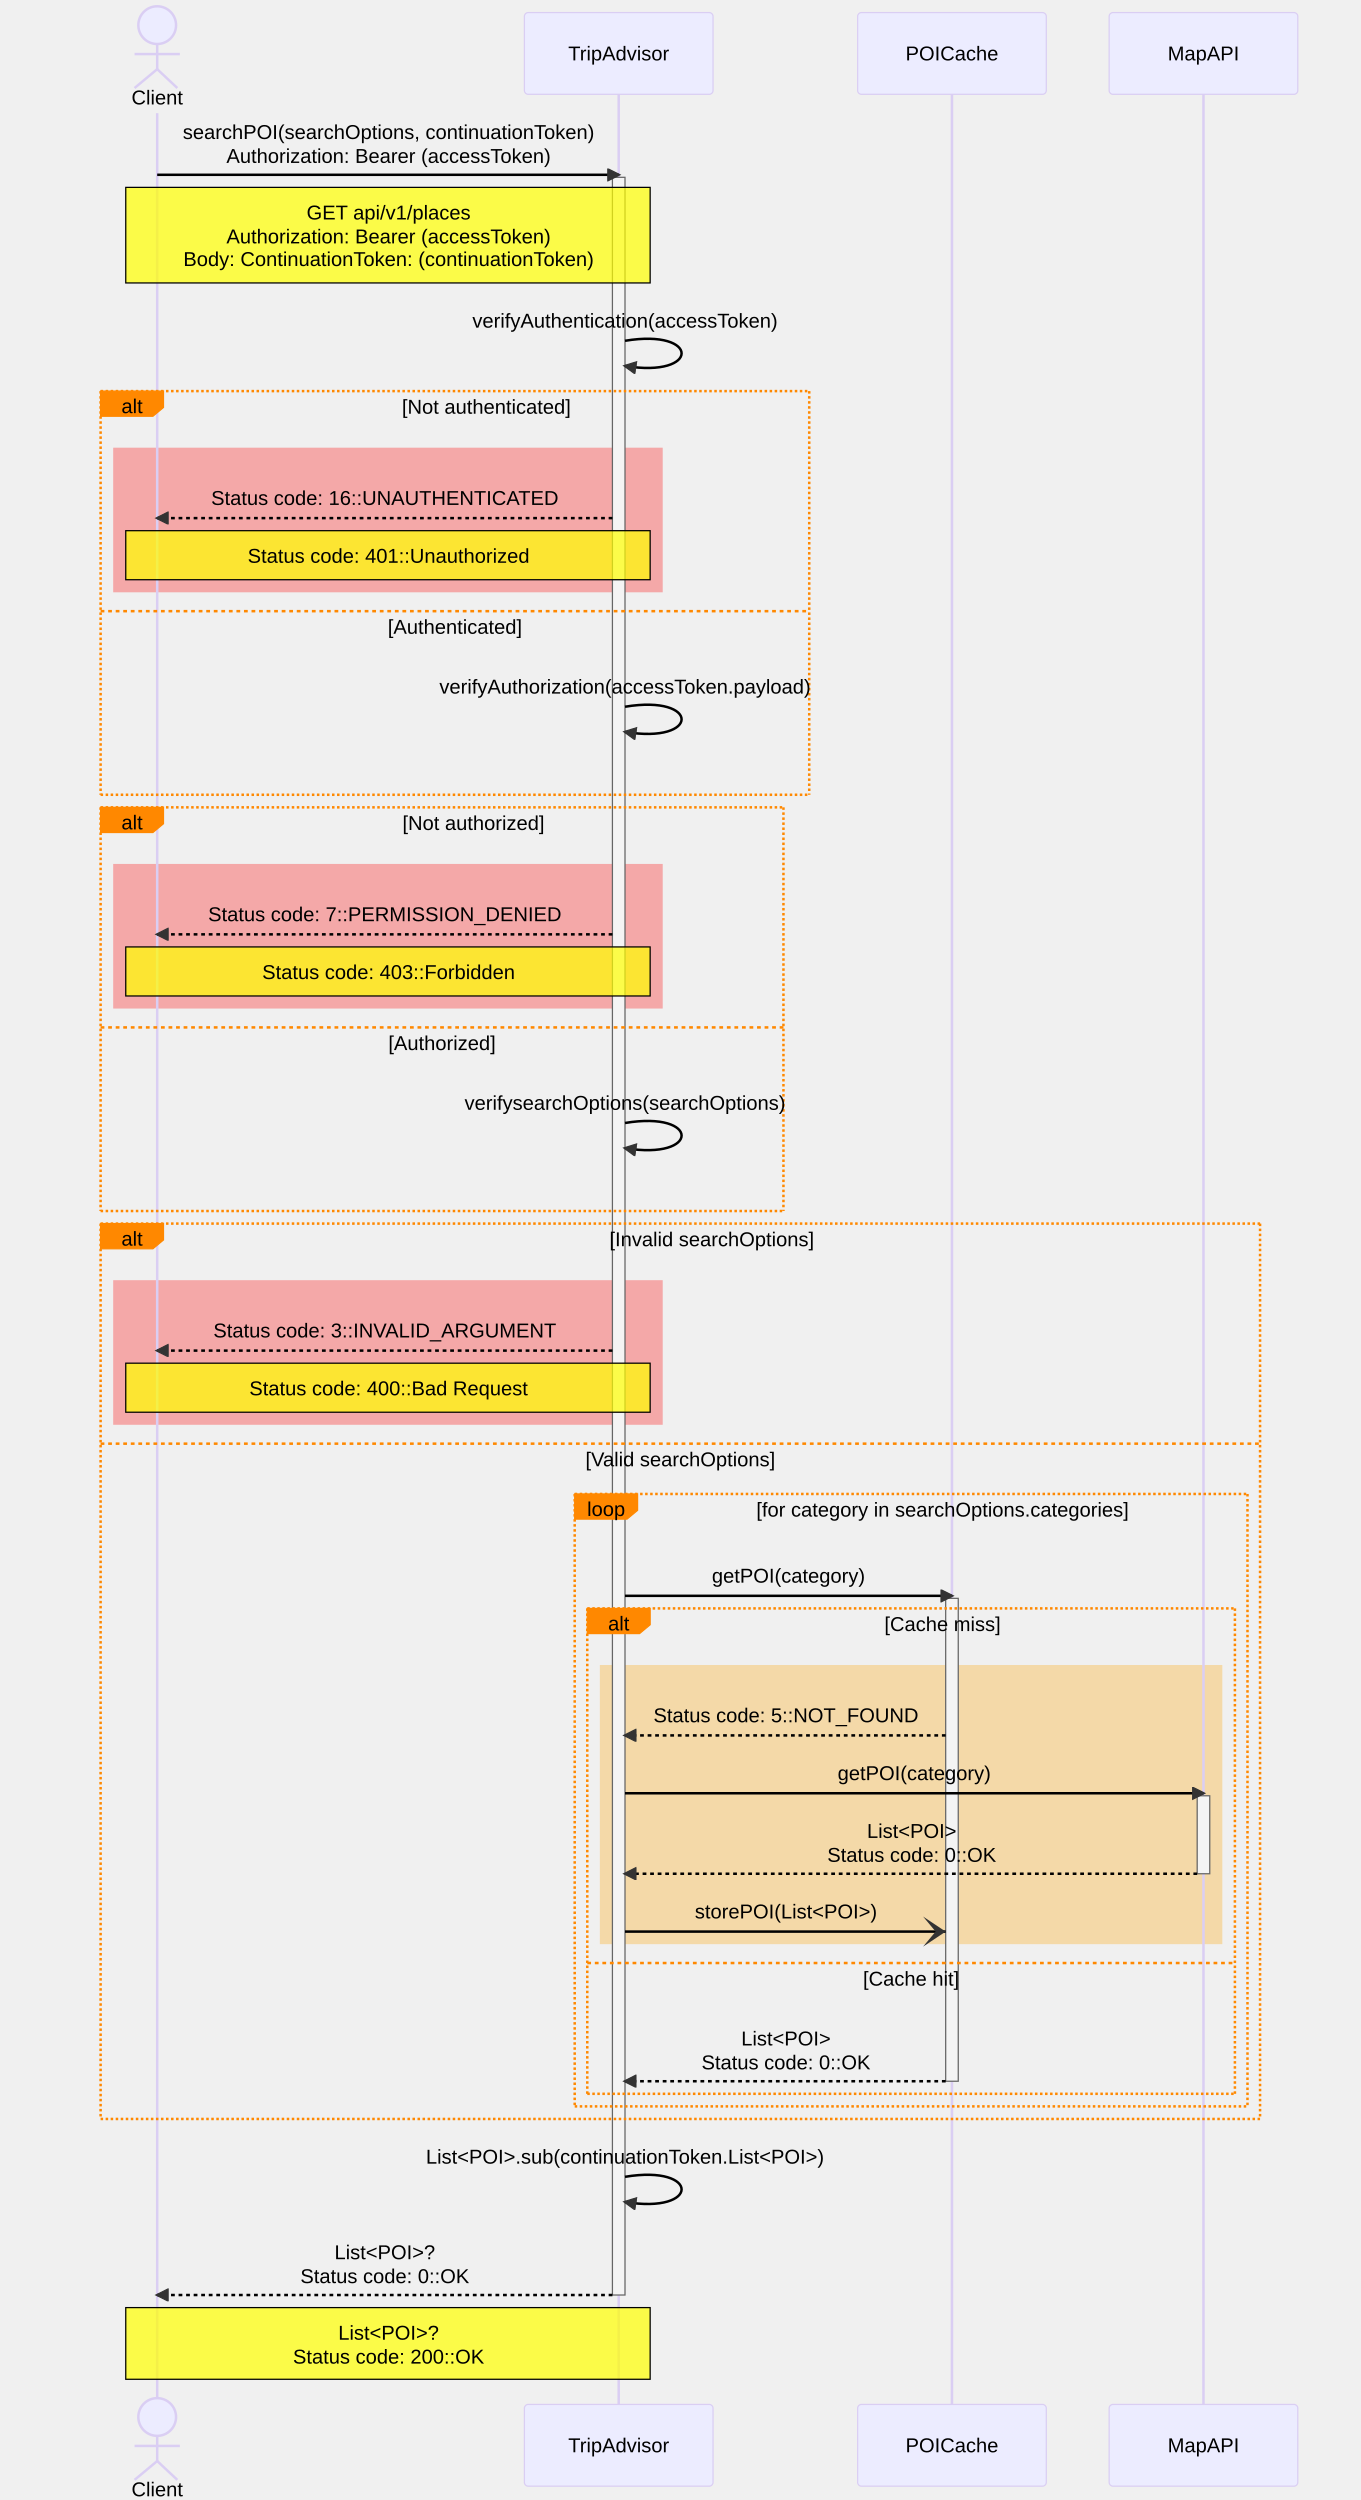
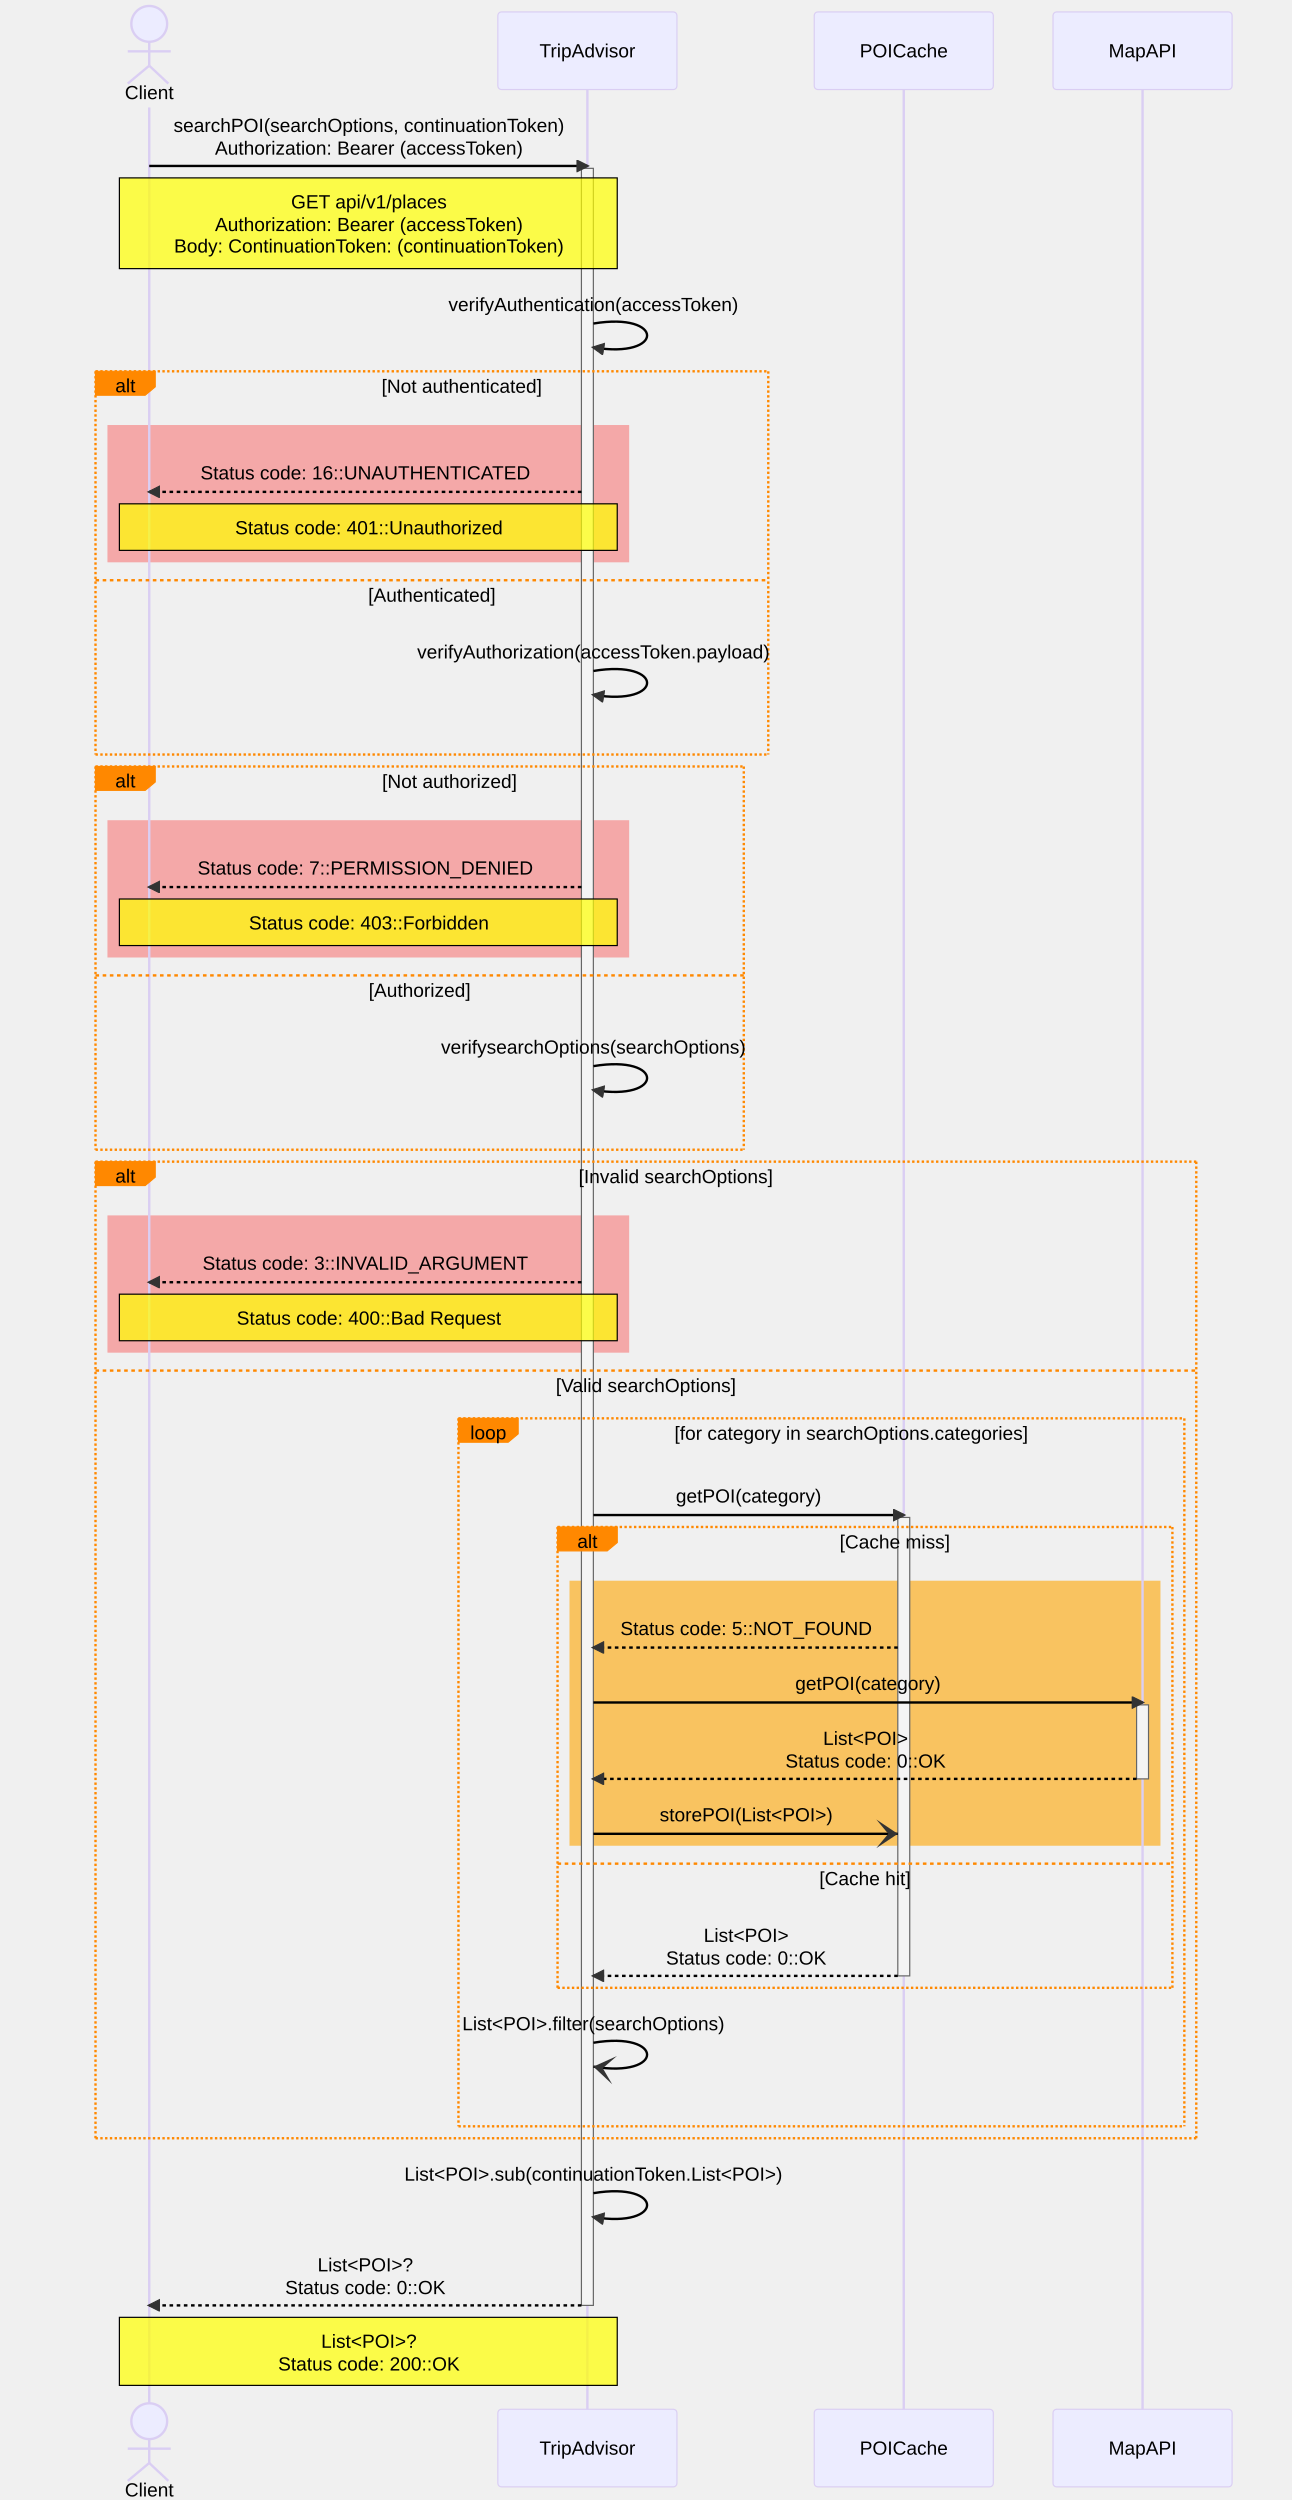
- <svg xmlns="http://www.w3.org/2000/svg" aria-roledescription="sequence" role="graphics-document document" viewBox="-50 -10 1082 1988" style="max-width: 1082px; background-color: white;" width="100%" id="mermaid-1678103076805">
-   <rect class="rect" height="222" width="495" fill="rgba(255, 165, 0, 0.3)" y="1314" x="427" />
+ <svg xmlns="http://www.w3.org/2000/svg" aria-roledescription="sequence" role="graphics-document document" viewBox="-50 -10 1082 2094" style="max-width: 1082px; background-color: white;" width="100%" id="mermaid-1678105639928">
+   <rect class="rect" height="222" width="495" fill="rgba(255, 165, 0, 0.6)" y="1314" x="427" />
  <rect class="rect" height="115" width="437" fill="rgba(255, 0, 0, 0.3)" y="1008" x="40" />
  <rect class="rect" height="115" width="437" fill="rgba(255, 0, 0, 0.3)" y="677" x="40" />
  <rect class="rect" height="115" width="437" fill="rgba(255, 0, 0, 0.3)" y="346" x="40" />
-   <style>#mermaid-1678103076805{font-family:"trebuchet ms",verdana,arial,sans-serif;font-size:16px;fill:#333;}#mermaid-1678103076805 .error-icon{fill:#552222;}#mermaid-1678103076805 .error-text{fill:#552222;stroke:#552222;}#mermaid-1678103076805 .edge-thickness-normal{stroke-width:2px;}#mermaid-1678103076805 .edge-thickness-thick{stroke-width:3.5px;}#mermaid-1678103076805 .edge-pattern-solid{stroke-dasharray:0;}#mermaid-1678103076805 .edge-pattern-dashed{stroke-dasharray:3;}#mermaid-1678103076805 .edge-pattern-dotted{stroke-dasharray:2;}#mermaid-1678103076805 .marker{fill:#333333;stroke:#333333;}#mermaid-1678103076805 .marker.cross{stroke:#333333;}#mermaid-1678103076805 svg{font-family:"trebuchet ms",verdana,arial,sans-serif;font-size:16px;}#mermaid-1678103076805 .actor{stroke:hsl(259.626, 59.777%, 87.902%);fill:#ECECFF;}#mermaid-1678103076805 text.actor&gt;tspan{fill:black;stroke:none;}#mermaid-1678103076805 .actor-line{stroke:grey;}#mermaid-1678103076805 .messageLine0{stroke-width:1.5;stroke-dasharray:none;stroke:#333;}#mermaid-1678103076805 .messageLine1{stroke-width:1.5;stroke-dasharray:2,2;stroke:#333;}#mermaid-1678103076805 #arrowhead path{fill:#333;stroke:#333;}#mermaid-1678103076805 .sequenceNumber{fill:white;}#mermaid-1678103076805 #sequencenumber{fill:#333;}#mermaid-1678103076805 #crosshead path{fill:#333;stroke:#333;}#mermaid-1678103076805 .messageText{fill:#333;stroke:none;}#mermaid-1678103076805 .labelBox{stroke:hsl(259.626, 59.777%, 87.902%);fill:#ECECFF;}#mermaid-1678103076805 .labelText,#mermaid-1678103076805 .labelText&gt;tspan{fill:black;stroke:none;}#mermaid-1678103076805 .loopText,#mermaid-1678103076805 .loopText&gt;tspan{fill:black;stroke:none;}#mermaid-1678103076805 .loopLine{stroke-width:2px;stroke-dasharray:2,2;stroke:hsl(259.626, 59.777%, 87.902%);fill:hsl(259.626, 59.777%, 87.902%);}#mermaid-1678103076805 .note{stroke:#aaaa33;fill:#fff5ad;}#mermaid-1678103076805 .noteText,#mermaid-1678103076805 .noteText&gt;tspan{fill:black;stroke:none;}#mermaid-1678103076805 .activation0{fill:#f4f4f4;stroke:#666;}#mermaid-1678103076805 .activation1{fill:#f4f4f4;stroke:#666;}#mermaid-1678103076805 .activation2{fill:#f4f4f4;stroke:#666;}#mermaid-1678103076805 .actorPopupMenu{position:absolute;}#mermaid-1678103076805 .actorPopupMenuPanel{position:absolute;fill:#ECECFF;box-shadow:0px 8px 16px 0px rgba(0,0,0,0.2);filter:drop-shadow(3px 5px 2px rgb(0 0 0 / 0.4));}#mermaid-1678103076805 .actor-man line{stroke:hsl(259.626, 59.777%, 87.902%);fill:#ECECFF;}#mermaid-1678103076805 .actor-man circle,#mermaid-1678103076805 line{stroke:hsl(259.626, 59.777%, 87.902%);fill:#ECECFF;stroke-width:2px;}#mermaid-1678103076805 :root{--mermaid-font-family:"trebuchet ms",verdana,arial,sans-serif;}</style>
+   <style>#mermaid-1678105639928{font-family:"trebuchet ms",verdana,arial,sans-serif;font-size:16px;fill:#333;}#mermaid-1678105639928 .error-icon{fill:#552222;}#mermaid-1678105639928 .error-text{fill:#552222;stroke:#552222;}#mermaid-1678105639928 .edge-thickness-normal{stroke-width:2px;}#mermaid-1678105639928 .edge-thickness-thick{stroke-width:3.5px;}#mermaid-1678105639928 .edge-pattern-solid{stroke-dasharray:0;}#mermaid-1678105639928 .edge-pattern-dashed{stroke-dasharray:3;}#mermaid-1678105639928 .edge-pattern-dotted{stroke-dasharray:2;}#mermaid-1678105639928 .marker{fill:#333333;stroke:#333333;}#mermaid-1678105639928 .marker.cross{stroke:#333333;}#mermaid-1678105639928 svg{font-family:"trebuchet ms",verdana,arial,sans-serif;font-size:16px;}#mermaid-1678105639928 .actor{stroke:hsl(259.626, 59.777%, 87.902%);fill:#ECECFF;}#mermaid-1678105639928 text.actor&gt;tspan{fill:black;stroke:none;}#mermaid-1678105639928 .actor-line{stroke:grey;}#mermaid-1678105639928 .messageLine0{stroke-width:1.5;stroke-dasharray:none;stroke:#333;}#mermaid-1678105639928 .messageLine1{stroke-width:1.5;stroke-dasharray:2,2;stroke:#333;}#mermaid-1678105639928 #arrowhead path{fill:#333;stroke:#333;}#mermaid-1678105639928 .sequenceNumber{fill:white;}#mermaid-1678105639928 #sequencenumber{fill:#333;}#mermaid-1678105639928 #crosshead path{fill:#333;stroke:#333;}#mermaid-1678105639928 .messageText{fill:#333;stroke:none;}#mermaid-1678105639928 .labelBox{stroke:hsl(259.626, 59.777%, 87.902%);fill:#ECECFF;}#mermaid-1678105639928 .labelText,#mermaid-1678105639928 .labelText&gt;tspan{fill:black;stroke:none;}#mermaid-1678105639928 .loopText,#mermaid-1678105639928 .loopText&gt;tspan{fill:black;stroke:none;}#mermaid-1678105639928 .loopLine{stroke-width:2px;stroke-dasharray:2,2;stroke:hsl(259.626, 59.777%, 87.902%);fill:hsl(259.626, 59.777%, 87.902%);}#mermaid-1678105639928 .note{stroke:#aaaa33;fill:#fff5ad;}#mermaid-1678105639928 .noteText,#mermaid-1678105639928 .noteText&gt;tspan{fill:black;stroke:none;}#mermaid-1678105639928 .activation0{fill:#f4f4f4;stroke:#666;}#mermaid-1678105639928 .activation1{fill:#f4f4f4;stroke:#666;}#mermaid-1678105639928 .activation2{fill:#f4f4f4;stroke:#666;}#mermaid-1678105639928 .actorPopupMenu{position:absolute;}#mermaid-1678105639928 .actorPopupMenuPanel{position:absolute;fill:#ECECFF;box-shadow:0px 8px 16px 0px rgba(0,0,0,0.2);filter:drop-shadow(3px 5px 2px rgb(0 0 0 / 0.4));}#mermaid-1678105639928 .actor-man line{stroke:hsl(259.626, 59.777%, 87.902%);fill:#ECECFF;}#mermaid-1678105639928 .actor-man circle,#mermaid-1678105639928 line{stroke:hsl(259.626, 59.777%, 87.902%);fill:#ECECFF;stroke-width:2px;}#mermaid-1678105639928 :root{--mermaid-font-family:"trebuchet ms",verdana,arial,sans-serif;}</style>
  <g />
  <defs>
    <symbol height="24" width="24" id="computer">
      <path d="M2 2v13h20v-13h-20zm18 11h-16v-9h16v9zm-10.228 6l.466-1h3.524l.467 1h-4.457zm14.228 3h-24l2-6h2.104l-1.33 4h18.45l-1.297-4h2.073l2 6zm-5-10h-14v-7h14v7z" transform="scale(.5)" />
    </symbol>
  </defs>
  <defs>
    <symbol clip-rule="evenodd" fill-rule="evenodd" id="database">
      <path d="M12.258.001l.256.004.255.005.253.008.251.01.249.012.247.015.246.016.242.019.241.02.239.023.236.024.233.027.231.028.229.031.225.032.223.034.22.036.217.038.214.04.211.041.208.043.205.045.201.046.198.048.194.05.191.051.187.053.183.054.18.056.175.057.172.059.168.06.163.061.16.063.155.064.15.066.074.033.073.033.071.034.07.034.069.035.068.035.067.035.066.035.064.036.064.036.062.036.06.036.06.037.058.037.058.037.055.038.055.038.053.038.052.038.051.039.05.039.048.039.047.039.045.04.044.04.043.04.041.04.04.041.039.041.037.041.036.041.034.041.033.042.032.042.03.042.029.042.027.042.026.043.024.043.023.043.021.043.02.043.018.044.017.043.015.044.013.044.012.044.011.045.009.044.007.045.006.045.004.045.002.045.001.045v17l-.001.045-.002.045-.004.045-.006.045-.007.045-.009.044-.011.045-.012.044-.013.044-.015.044-.017.043-.018.044-.02.043-.021.043-.023.043-.024.043-.026.043-.027.042-.029.042-.03.042-.032.042-.033.042-.034.041-.036.041-.037.041-.039.041-.04.041-.041.04-.043.04-.044.04-.045.04-.047.039-.048.039-.05.039-.051.039-.052.038-.053.038-.055.038-.055.038-.058.037-.058.037-.06.037-.06.036-.062.036-.064.036-.064.036-.066.035-.067.035-.068.035-.069.035-.07.034-.071.034-.073.033-.074.033-.15.066-.155.064-.16.063-.163.061-.168.06-.172.059-.175.057-.18.056-.183.054-.187.053-.191.051-.194.05-.198.048-.201.046-.205.045-.208.043-.211.041-.214.04-.217.038-.22.036-.223.034-.225.032-.229.031-.231.028-.233.027-.236.024-.239.023-.241.02-.242.019-.246.016-.247.015-.249.012-.251.01-.253.008-.255.005-.256.004-.258.001-.258-.001-.256-.004-.255-.005-.253-.008-.251-.01-.249-.012-.247-.015-.245-.016-.243-.019-.241-.02-.238-.023-.236-.024-.234-.027-.231-.028-.228-.031-.226-.032-.223-.034-.22-.036-.217-.038-.214-.04-.211-.041-.208-.043-.204-.045-.201-.046-.198-.048-.195-.05-.19-.051-.187-.053-.184-.054-.179-.056-.176-.057-.172-.059-.167-.06-.164-.061-.159-.063-.155-.064-.151-.066-.074-.033-.072-.033-.072-.034-.07-.034-.069-.035-.068-.035-.067-.035-.066-.035-.064-.036-.063-.036-.062-.036-.061-.036-.06-.037-.058-.037-.057-.037-.056-.038-.055-.038-.053-.038-.052-.038-.051-.039-.049-.039-.049-.039-.046-.039-.046-.04-.044-.04-.043-.04-.041-.04-.04-.041-.039-.041-.037-.041-.036-.041-.034-.041-.033-.042-.032-.042-.03-.042-.029-.042-.027-.042-.026-.043-.024-.043-.023-.043-.021-.043-.02-.043-.018-.044-.017-.043-.015-.044-.013-.044-.012-.044-.011-.045-.009-.044-.007-.045-.006-.045-.004-.045-.002-.045-.001-.045v-17l.001-.045.002-.045.004-.045.006-.045.007-.045.009-.044.011-.045.012-.044.013-.044.015-.044.017-.043.018-.044.02-.043.021-.043.023-.043.024-.043.026-.043.027-.042.029-.042.03-.042.032-.042.033-.042.034-.041.036-.041.037-.041.039-.041.04-.041.041-.04.043-.04.044-.04.046-.04.046-.039.049-.039.049-.039.051-.039.052-.038.053-.038.055-.038.056-.038.057-.037.058-.037.06-.037.061-.036.062-.036.063-.036.064-.036.066-.035.067-.035.068-.035.069-.035.07-.034.072-.034.072-.033.074-.033.151-.066.155-.064.159-.063.164-.061.167-.06.172-.059.176-.057.179-.056.184-.054.187-.053.19-.051.195-.05.198-.048.201-.046.204-.045.208-.043.211-.041.214-.04.217-.038.22-.036.223-.034.226-.032.228-.031.231-.028.234-.027.236-.024.238-.023.241-.02.243-.019.245-.016.247-.015.249-.012.251-.01.253-.008.255-.005.256-.004.258-.001.258.001zm-9.258 20.499v.01l.001.021.003.021.004.022.005.021.006.022.007.022.009.023.01.022.011.023.012.023.013.023.015.023.016.024.017.023.018.024.019.024.021.024.022.025.023.024.024.025.052.049.056.05.061.051.066.051.07.051.075.051.079.052.084.052.088.052.092.052.097.052.102.051.105.052.11.052.114.051.119.051.123.051.127.05.131.05.135.05.139.048.144.049.147.047.152.047.155.047.16.045.163.045.167.043.171.043.176.041.178.041.183.039.187.039.19.037.194.035.197.035.202.033.204.031.209.03.212.029.216.027.219.025.222.024.226.021.23.02.233.018.236.016.24.015.243.012.246.01.249.008.253.005.256.004.259.001.26-.001.257-.004.254-.005.25-.008.247-.011.244-.012.241-.014.237-.016.233-.018.231-.021.226-.021.224-.024.22-.026.216-.027.212-.028.21-.031.205-.031.202-.034.198-.034.194-.036.191-.037.187-.039.183-.04.179-.04.175-.042.172-.043.168-.044.163-.045.16-.046.155-.046.152-.047.148-.048.143-.049.139-.049.136-.05.131-.05.126-.05.123-.051.118-.052.114-.051.11-.052.106-.052.101-.052.096-.052.092-.052.088-.053.083-.051.079-.052.074-.052.07-.051.065-.051.06-.051.056-.05.051-.05.023-.024.023-.025.021-.024.02-.024.019-.024.018-.024.017-.024.015-.023.014-.024.013-.023.012-.023.01-.023.01-.022.008-.022.006-.022.006-.022.004-.022.004-.021.001-.021.001-.021v-4.127l-.077.055-.08.053-.083.054-.085.053-.087.052-.09.052-.093.051-.095.05-.097.05-.1.049-.102.049-.105.048-.106.047-.109.047-.111.046-.114.045-.115.045-.118.044-.12.043-.122.042-.124.042-.126.041-.128.04-.13.04-.132.038-.134.038-.135.037-.138.037-.139.035-.142.035-.143.034-.144.033-.147.032-.148.031-.15.03-.151.03-.153.029-.154.027-.156.027-.158.026-.159.025-.161.024-.162.023-.163.022-.165.021-.166.02-.167.019-.169.018-.169.017-.171.016-.173.015-.173.014-.175.013-.175.012-.177.011-.178.01-.179.008-.179.008-.181.006-.182.005-.182.004-.184.003-.184.002h-.37l-.184-.002-.184-.003-.182-.004-.182-.005-.181-.006-.179-.008-.179-.008-.178-.01-.176-.011-.176-.012-.175-.013-.173-.014-.172-.015-.171-.016-.17-.017-.169-.018-.167-.019-.166-.02-.165-.021-.163-.022-.162-.023-.161-.024-.159-.025-.157-.026-.156-.027-.155-.027-.153-.029-.151-.03-.15-.03-.148-.031-.146-.032-.145-.033-.143-.034-.141-.035-.14-.035-.137-.037-.136-.037-.134-.038-.132-.038-.13-.04-.128-.04-.126-.041-.124-.042-.122-.042-.12-.044-.117-.043-.116-.045-.113-.045-.112-.046-.109-.047-.106-.047-.105-.048-.102-.049-.1-.049-.097-.05-.095-.05-.093-.052-.09-.051-.087-.052-.085-.053-.083-.054-.08-.054-.077-.054v4.127zm0-5.654v.011l.001.021.003.021.004.021.005.022.006.022.007.022.009.022.01.022.011.023.012.023.013.023.015.024.016.023.017.024.018.024.019.024.021.024.022.024.023.025.024.024.052.05.056.05.061.05.066.051.07.051.075.052.079.051.084.052.088.052.092.052.097.052.102.052.105.052.11.051.114.051.119.052.123.05.127.051.131.05.135.049.139.049.144.048.147.048.152.047.155.046.16.045.163.045.167.044.171.042.176.042.178.04.183.04.187.038.19.037.194.036.197.034.202.033.204.032.209.03.212.028.216.027.219.025.222.024.226.022.23.02.233.018.236.016.24.014.243.012.246.01.249.008.253.006.256.003.259.001.26-.001.257-.003.254-.006.25-.008.247-.01.244-.012.241-.015.237-.016.233-.018.231-.02.226-.022.224-.024.22-.025.216-.027.212-.029.21-.03.205-.032.202-.033.198-.035.194-.036.191-.037.187-.039.183-.039.179-.041.175-.042.172-.043.168-.044.163-.045.16-.045.155-.047.152-.047.148-.048.143-.048.139-.05.136-.049.131-.05.126-.051.123-.051.118-.051.114-.052.11-.052.106-.052.101-.052.096-.052.092-.052.088-.052.083-.052.079-.052.074-.051.07-.052.065-.051.06-.05.056-.051.051-.049.023-.025.023-.024.021-.025.02-.024.019-.024.018-.024.017-.024.015-.023.014-.023.013-.024.012-.022.01-.023.01-.023.008-.022.006-.022.006-.022.004-.021.004-.022.001-.021.001-.021v-4.139l-.077.054-.08.054-.083.054-.085.052-.087.053-.09.051-.093.051-.095.051-.097.05-.1.049-.102.049-.105.048-.106.047-.109.047-.111.046-.114.045-.115.044-.118.044-.12.044-.122.042-.124.042-.126.041-.128.04-.13.039-.132.039-.134.038-.135.037-.138.036-.139.036-.142.035-.143.033-.144.033-.147.033-.148.031-.15.03-.151.03-.153.028-.154.028-.156.027-.158.026-.159.025-.161.024-.162.023-.163.022-.165.021-.166.02-.167.019-.169.018-.169.017-.171.016-.173.015-.173.014-.175.013-.175.012-.177.011-.178.009-.179.009-.179.007-.181.007-.182.005-.182.004-.184.003-.184.002h-.37l-.184-.002-.184-.003-.182-.004-.182-.005-.181-.007-.179-.007-.179-.009-.178-.009-.176-.011-.176-.012-.175-.013-.173-.014-.172-.015-.171-.016-.17-.017-.169-.018-.167-.019-.166-.02-.165-.021-.163-.022-.162-.023-.161-.024-.159-.025-.157-.026-.156-.027-.155-.028-.153-.028-.151-.03-.15-.03-.148-.031-.146-.033-.145-.033-.143-.033-.141-.035-.14-.036-.137-.036-.136-.037-.134-.038-.132-.039-.13-.039-.128-.04-.126-.041-.124-.042-.122-.043-.12-.043-.117-.044-.116-.044-.113-.046-.112-.046-.109-.046-.106-.047-.105-.048-.102-.049-.1-.049-.097-.05-.095-.051-.093-.051-.09-.051-.087-.053-.085-.052-.083-.054-.08-.054-.077-.054v4.139zm0-5.666v.011l.001.02.003.022.004.021.005.022.006.021.007.022.009.023.01.022.011.023.012.023.013.023.015.023.016.024.017.024.018.023.019.024.021.025.022.024.023.024.024.025.052.05.056.05.061.05.066.051.07.051.075.052.079.051.084.052.088.052.092.052.097.052.102.052.105.051.11.052.114.051.119.051.123.051.127.05.131.05.135.05.139.049.144.048.147.048.152.047.155.046.16.045.163.045.167.043.171.043.176.042.178.04.183.04.187.038.19.037.194.036.197.034.202.033.204.032.209.03.212.028.216.027.219.025.222.024.226.021.23.02.233.018.236.017.24.014.243.012.246.01.249.008.253.006.256.003.259.001.26-.001.257-.003.254-.006.25-.008.247-.01.244-.013.241-.014.237-.016.233-.018.231-.02.226-.022.224-.024.22-.025.216-.027.212-.029.21-.03.205-.032.202-.033.198-.035.194-.036.191-.037.187-.039.183-.039.179-.041.175-.042.172-.043.168-.044.163-.045.16-.045.155-.047.152-.047.148-.048.143-.049.139-.049.136-.049.131-.051.126-.05.123-.051.118-.052.114-.051.11-.052.106-.052.101-.052.096-.052.092-.052.088-.052.083-.052.079-.052.074-.052.07-.051.065-.051.06-.051.056-.05.051-.049.023-.025.023-.025.021-.024.02-.024.019-.024.018-.024.017-.024.015-.023.014-.024.013-.023.012-.023.01-.022.01-.023.008-.022.006-.022.006-.022.004-.022.004-.021.001-.021.001-.021v-4.153l-.077.054-.08.054-.083.053-.085.053-.087.053-.09.051-.093.051-.095.051-.097.05-.1.049-.102.048-.105.048-.106.048-.109.046-.111.046-.114.046-.115.044-.118.044-.12.043-.122.043-.124.042-.126.041-.128.04-.13.039-.132.039-.134.038-.135.037-.138.036-.139.036-.142.034-.143.034-.144.033-.147.032-.148.032-.15.03-.151.03-.153.028-.154.028-.156.027-.158.026-.159.024-.161.024-.162.023-.163.023-.165.021-.166.02-.167.019-.169.018-.169.017-.171.016-.173.015-.173.014-.175.013-.175.012-.177.01-.178.01-.179.009-.179.007-.181.006-.182.006-.182.004-.184.003-.184.001-.185.001-.185-.001-.184-.001-.184-.003-.182-.004-.182-.006-.181-.006-.179-.007-.179-.009-.178-.01-.176-.01-.176-.012-.175-.013-.173-.014-.172-.015-.171-.016-.17-.017-.169-.018-.167-.019-.166-.02-.165-.021-.163-.023-.162-.023-.161-.024-.159-.024-.157-.026-.156-.027-.155-.028-.153-.028-.151-.03-.15-.03-.148-.032-.146-.032-.145-.033-.143-.034-.141-.034-.14-.036-.137-.036-.136-.037-.134-.038-.132-.039-.13-.039-.128-.041-.126-.041-.124-.041-.122-.043-.12-.043-.117-.044-.116-.044-.113-.046-.112-.046-.109-.046-.106-.048-.105-.048-.102-.048-.1-.05-.097-.049-.095-.051-.093-.051-.09-.052-.087-.052-.085-.053-.083-.053-.08-.054-.077-.054v4.153zm8.74-8.179l-.257.004-.254.005-.25.008-.247.011-.244.012-.241.014-.237.016-.233.018-.231.021-.226.022-.224.023-.22.026-.216.027-.212.028-.21.031-.205.032-.202.033-.198.034-.194.036-.191.038-.187.038-.183.04-.179.041-.175.042-.172.043-.168.043-.163.045-.16.046-.155.046-.152.048-.148.048-.143.048-.139.049-.136.05-.131.05-.126.051-.123.051-.118.051-.114.052-.11.052-.106.052-.101.052-.096.052-.092.052-.088.052-.083.052-.079.052-.074.051-.07.052-.065.051-.06.05-.056.05-.051.05-.023.025-.023.024-.021.024-.02.025-.019.024-.018.024-.017.023-.015.024-.014.023-.013.023-.012.023-.01.023-.01.022-.008.022-.006.023-.006.021-.004.022-.004.021-.001.021-.001.021.001.021.001.021.004.021.004.022.006.021.006.023.008.022.01.022.01.023.012.023.013.023.014.023.015.024.017.023.018.024.019.024.02.025.021.024.023.024.023.025.051.05.056.05.06.05.065.051.07.052.074.051.079.052.083.052.088.052.092.052.096.052.101.052.106.052.11.052.114.052.118.051.123.051.126.051.131.05.136.05.139.049.143.048.148.048.152.048.155.046.16.046.163.045.168.043.172.043.175.042.179.041.183.04.187.038.191.038.194.036.198.034.202.033.205.032.21.031.212.028.216.027.22.026.224.023.226.022.231.021.233.018.237.016.241.014.244.012.247.011.25.008.254.005.257.004.26.001.26-.001.257-.004.254-.005.25-.008.247-.011.244-.012.241-.014.237-.016.233-.018.231-.021.226-.022.224-.023.22-.026.216-.027.212-.028.21-.031.205-.032.202-.033.198-.034.194-.036.191-.038.187-.038.183-.04.179-.041.175-.042.172-.043.168-.043.163-.045.16-.046.155-.046.152-.048.148-.048.143-.048.139-.049.136-.05.131-.05.126-.051.123-.051.118-.051.114-.052.11-.052.106-.052.101-.052.096-.052.092-.052.088-.052.083-.052.079-.052.074-.051.07-.052.065-.051.06-.05.056-.05.051-.05.023-.025.023-.024.021-.024.02-.025.019-.024.018-.024.017-.023.015-.024.014-.023.013-.023.012-.023.01-.023.01-.022.008-.022.006-.023.006-.021.004-.022.004-.021.001-.021.001-.021-.001-.021-.001-.021-.004-.021-.004-.022-.006-.021-.006-.023-.008-.022-.01-.022-.01-.023-.012-.023-.013-.023-.014-.023-.015-.024-.017-.023-.018-.024-.019-.024-.02-.025-.021-.024-.023-.024-.023-.025-.051-.05-.056-.05-.06-.05-.065-.051-.07-.052-.074-.051-.079-.052-.083-.052-.088-.052-.092-.052-.096-.052-.101-.052-.106-.052-.11-.052-.114-.052-.118-.051-.123-.051-.126-.051-.131-.05-.136-.05-.139-.049-.143-.048-.148-.048-.152-.048-.155-.046-.16-.046-.163-.045-.168-.043-.172-.043-.175-.042-.179-.041-.183-.04-.187-.038-.191-.038-.194-.036-.198-.034-.202-.033-.205-.032-.21-.031-.212-.028-.216-.027-.22-.026-.224-.023-.226-.022-.231-.021-.233-.018-.237-.016-.241-.014-.244-.012-.247-.011-.25-.008-.254-.005-.257-.004-.26-.001-.26.001z" transform="scale(.5)" />
    </symbol>
  </defs>
  <defs>
    <symbol height="24" width="24" id="clock">
      <path d="M12 2c5.514 0 10 4.486 10 10s-4.486 10-10 10-10-4.486-10-10 4.486-10 10-10zm0-2c-6.627 0-12 5.373-12 12s5.373 12 12 12 12-5.373 12-12-5.373-12-12-12zm5.848 12.459c.202.038.202.333.001.372-1.907.361-6.045 1.111-6.547 1.111-.719 0-1.301-.582-1.301-1.301 0-.512.77-5.447 1.125-7.445.034-.192.312-.181.343.014l.985 6.238 5.394 1.011z" transform="scale(.5)" />
    </symbol>
  </defs>
-   <line stroke="#999" stroke-width="0.5px" class="200" y2="1922" x2="75" y1="80" x1="75" id="actor0" />
+   <line stroke="#999" stroke-width="0.5px" class="200" y2="2028" x2="75" y1="80" x1="75" id="actor0" />
  <g class="actor-man">
    <line y2="45" x2="75" y1="25" x1="75" id="actor-man-torso0" />
    <line y2="33" x2="93" y1="33" x1="57" id="actor-man-arms0" />
    <line y2="45" x2="75" y1="60" x1="57" />
    <line y2="60" x2="91" y1="45" x1="75" />
    <circle height="65" width="150" r="15" cy="10" cx="75" />
    <text style="text-anchor: middle; font-size: 16px; font-weight: 400;" class="actor" alignment-baseline="central" dominant-baseline="central" y="67.5" x="75">
      <tspan dy="0" x="75">Client</tspan>
    </text>
  </g>
  <g>
-     <line stroke="#999" stroke-width="0.5px" class="200" y2="1922" x2="442" y1="5" x1="442" id="actor1" />
+     <line stroke="#999" stroke-width="0.5px" class="200" y2="2028" x2="442" y1="5" x1="442" id="actor1" />
    <g id="root-1">
      <rect class="actor" ry="3" rx="3" height="65" width="150" stroke="#666" fill="#eaeaea" y="0" x="367" />
      <text style="text-anchor: middle; font-size: 16px; font-weight: 400;" class="actor" alignment-baseline="central" dominant-baseline="central" y="32.5" x="442">
        <tspan dy="0" x="442">TripAdvisor</tspan>
      </text>
    </g>
  </g>
  <g>
-     <line stroke="#999" stroke-width="0.5px" class="200" y2="1922" x2="707" y1="5" x1="707" id="actor2" />
+     <line stroke="#999" stroke-width="0.5px" class="200" y2="2028" x2="707" y1="5" x1="707" id="actor2" />
    <g id="root-2">
      <rect class="actor" ry="3" rx="3" height="65" width="150" stroke="#666" fill="#eaeaea" y="0" x="632" />
      <text style="text-anchor: middle; font-size: 16px; font-weight: 400;" class="actor" alignment-baseline="central" dominant-baseline="central" y="32.5" x="707">
        <tspan dy="0" x="707">POICache</tspan>
      </text>
    </g>
  </g>
  <g>
-     <line stroke="#999" stroke-width="0.5px" class="200" y2="1922" x2="907" y1="5" x1="907" id="actor3" />
+     <line stroke="#999" stroke-width="0.5px" class="200" y2="2028" x2="907" y1="5" x1="907" id="actor3" />
    <g id="root-3">
      <rect class="actor" ry="3" rx="3" height="65" width="150" stroke="#666" fill="#eaeaea" y="0" x="832" />
      <text style="text-anchor: middle; font-size: 16px; font-weight: 400;" class="actor" alignment-baseline="central" dominant-baseline="central" y="32.5" x="907">
        <tspan dy="0" x="907">MapAPI</tspan>
      </text>
    </g>
  </g>
  <defs>
    <marker orient="auto" markerHeight="12" markerWidth="12" markerUnits="userSpaceOnUse" refY="5" refX="9" id="arrowhead">
      <path d="M 0 0 L 10 5 L 0 10 z" />
    </marker>
  </defs>
  <defs>
    <marker refY="5" refX="4" orient="auto" markerHeight="8" markerWidth="15" id="crosshead">
      <path style="stroke-dasharray: 0, 0;" d="M 1,2 L 6,7 M 6,2 L 1,7" stroke-width="1pt" stroke="#000000" fill="none" />
    </marker>
  </defs>
  <defs>
    <marker orient="auto" markerHeight="28" markerWidth="20" refY="7" refX="18" id="filled-head">
      <path d="M 18,7 L9,13 L14,7 L9,1 Z" />
    </marker>
  </defs>
  <defs>
    <marker orient="auto" markerHeight="40" markerWidth="60" refY="15" refX="15" id="sequencenumber">
      <circle r="6" cy="15" cx="15" />
    </marker>
  </defs>
  <g>
-     <rect class="activation0" ry="0" rx="0" height="1684" width="10" stroke="#666" fill="#EDF2AE" y="131" x="437" />
+     <rect class="activation0" ry="0" rx="0" height="1790" width="10" stroke="#666" fill="#EDF2AE" y="131" x="437" />
  </g>
  <g>
    <rect class="note" ry="0" rx="0" height="76" width="417" stroke="#666" fill="#EDF2AE" y="139" x="50" />
    <text style="font-size: 16px; font-weight: 400;" dy="1em" class="noteText" alignment-baseline="middle" dominant-baseline="middle" text-anchor="middle" y="144" x="259">
      <tspan x="259">GET api/v1/places</tspan>
    </text>
    <text style="font-size: 16px; font-weight: 400;" dy="1em" class="noteText" alignment-baseline="middle" dominant-baseline="middle" text-anchor="middle" y="163" x="259">
      <tspan x="259">Authorization: Bearer (accessToken)</tspan>
    </text>
    <text style="font-size: 16px; font-weight: 400;" dy="1em" class="noteText" alignment-baseline="middle" dominant-baseline="middle" text-anchor="middle" y="181" x="259">
      <tspan x="259">Body: ContinuationToken: (continuationToken)</tspan>
    </text>
  </g>
  <g>
    <rect class="note" ry="0" rx="0" height="39" width="417" stroke="#666" fill="#EDF2AE" y="412" x="50" />
    <text style="font-size: 16px; font-weight: 400;" dy="1em" class="noteText" alignment-baseline="middle" dominant-baseline="middle" text-anchor="middle" y="417" x="259">
      <tspan x="259">Status code: 401::Unauthorized</tspan>
    </text>
  </g>
  <g>
    <line class="loopLine" y2="301" x2="593.5" y1="301" x1="30" />
    <line class="loopLine" y2="622" x2="593.5" y1="301" x1="593.5" />
    <line class="loopLine" y2="622" x2="593.5" y1="622" x1="30" />
    <line class="loopLine" y2="622" x2="30" y1="301" x1="30" />
    <line style="stroke-dasharray: 3, 3;" class="loopLine" y2="476" x2="593.5" y1="476" x1="30" />
    <polygon class="labelBox" points="30,301 80,301 80,314 71.6,321 30,321" />
    <text style="font-size: 16px; font-weight: 400;" class="labelText" alignment-baseline="middle" dominant-baseline="middle" text-anchor="middle" y="314" x="55">alt</text>
    <text style="font-size: 16px; font-weight: 400;" class="loopText" text-anchor="middle" y="319" x="336.75">
      <tspan x="336.75">[Not authenticated]</tspan>
    </text>
    <text style="font-size: 16px; font-weight: 400;" class="loopText" text-anchor="middle" y="494" x="311.75">[Authenticated]</text>
  </g>
  <g>
    <rect class="note" ry="0" rx="0" height="39" width="417" stroke="#666" fill="#EDF2AE" y="743" x="50" />
    <text style="font-size: 16px; font-weight: 400;" dy="1em" class="noteText" alignment-baseline="middle" dominant-baseline="middle" text-anchor="middle" y="748" x="259">
      <tspan x="259">Status code: 403::Forbidden</tspan>
    </text>
  </g>
  <g>
    <line class="loopLine" y2="632" x2="573" y1="632" x1="30" />
    <line class="loopLine" y2="953" x2="573" y1="632" x1="573" />
    <line class="loopLine" y2="953" x2="573" y1="953" x1="30" />
    <line class="loopLine" y2="953" x2="30" y1="632" x1="30" />
    <line style="stroke-dasharray: 3, 3;" class="loopLine" y2="807" x2="573" y1="807" x1="30" />
    <polygon class="labelBox" points="30,632 80,632 80,645 71.6,652 30,652" />
    <text style="font-size: 16px; font-weight: 400;" class="labelText" alignment-baseline="middle" dominant-baseline="middle" text-anchor="middle" y="645" x="55">alt</text>
    <text style="font-size: 16px; font-weight: 400;" class="loopText" text-anchor="middle" y="650" x="326.5">
      <tspan x="326.5">[Not authorized]</tspan>
    </text>
    <text style="font-size: 16px; font-weight: 400;" class="loopText" text-anchor="middle" y="825" x="301.5">[Authorized]</text>
  </g>
  <g>
    <rect class="note" ry="0" rx="0" height="39" width="417" stroke="#666" fill="#EDF2AE" y="1074" x="50" />
    <text style="font-size: 16px; font-weight: 400;" dy="1em" class="noteText" alignment-baseline="middle" dominant-baseline="middle" text-anchor="middle" y="1079" x="259">
      <tspan x="259">Status code: 400::Bad Request</tspan>
    </text>
  </g>
  <g>
    <rect class="activation0" ry="0" rx="0" height="384" width="10" stroke="#666" fill="#EDF2AE" y="1261" x="702" />
  </g>
  <g>
    <rect class="activation0" ry="0" rx="0" height="62" width="10" stroke="#666" fill="#EDF2AE" y="1418" x="902" />
  </g>
  <g>
    <line class="loopLine" y2="1269" x2="932" y1="1269" x1="417" />
    <line class="loopLine" y2="1655" x2="932" y1="1269" x1="932" />
    <line class="loopLine" y2="1655" x2="932" y1="1655" x1="417" />
    <line class="loopLine" y2="1655" x2="417" y1="1269" x1="417" />
    <line style="stroke-dasharray: 3, 3;" class="loopLine" y2="1551" x2="932" y1="1551" x1="417" />
    <polygon class="labelBox" points="417,1269 467,1269 467,1282 458.6,1289 417,1289" />
    <text style="font-size: 16px; font-weight: 400;" class="labelText" alignment-baseline="middle" dominant-baseline="middle" text-anchor="middle" y="1282" x="442">alt</text>
    <text style="font-size: 16px; font-weight: 400;" class="loopText" text-anchor="middle" y="1287" x="699.5">
      <tspan x="699.5">[Cache miss]</tspan>
    </text>
    <text style="font-size: 16px; font-weight: 400;" class="loopText" text-anchor="middle" y="1569" x="674.5">[Cache hit]</text>
  </g>
  <g>
-     <line class="loopLine" y2="1178" x2="942" y1="1178" x1="407" />
-     <line class="loopLine" y2="1665" x2="942" y1="1178" x1="942" />
-     <line class="loopLine" y2="1665" x2="942" y1="1665" x1="407" />
-     <line class="loopLine" y2="1665" x2="407" y1="1178" x1="407" />
-     <polygon class="labelBox" points="407,1178 457,1178 457,1191 448.6,1198 407,1198" />
-     <text style="font-size: 16px; font-weight: 400;" class="labelText" alignment-baseline="middle" dominant-baseline="middle" text-anchor="middle" y="1191" x="432">loop</text>
-     <text style="font-size: 16px; font-weight: 400;" class="loopText" text-anchor="middle" y="1196" x="699.5">
-       <tspan x="699.5">[for category in searchOptions.categories]</tspan>
+     <line class="loopLine" y2="1178" x2="942" y1="1178" x1="334" />
+     <line class="loopLine" y2="1771" x2="942" y1="1178" x1="942" />
+     <line class="loopLine" y2="1771" x2="942" y1="1771" x1="334" />
+     <line class="loopLine" y2="1771" x2="334" y1="1178" x1="334" />
+     <polygon class="labelBox" points="334,1178 384,1178 384,1191 375.6,1198 334,1198" />
+     <text style="font-size: 16px; font-weight: 400;" class="labelText" alignment-baseline="middle" dominant-baseline="middle" text-anchor="middle" y="1191" x="359">loop</text>
+     <text style="font-size: 16px; font-weight: 400;" class="loopText" text-anchor="middle" y="1196" x="663">
+       <tspan x="663">[for category in searchOptions.categories]</tspan>
    </text>
  </g>
  <g>
    <line class="loopLine" y2="963" x2="952" y1="963" x1="30" />
-     <line class="loopLine" y2="1675" x2="952" y1="963" x1="952" />
-     <line class="loopLine" y2="1675" x2="952" y1="1675" x1="30" />
-     <line class="loopLine" y2="1675" x2="30" y1="963" x1="30" />
+     <line class="loopLine" y2="1781" x2="952" y1="963" x1="952" />
+     <line class="loopLine" y2="1781" x2="952" y1="1781" x1="30" />
+     <line class="loopLine" y2="1781" x2="30" y1="963" x1="30" />
    <line style="stroke-dasharray: 3, 3;" class="loopLine" y2="1138" x2="952" y1="1138" x1="30" />
    <polygon class="labelBox" points="30,963 80,963 80,976 71.6,983 30,983" />
    <text style="font-size: 16px; font-weight: 400;" class="labelText" alignment-baseline="middle" dominant-baseline="middle" text-anchor="middle" y="976" x="55">alt</text>
    <text style="font-size: 16px; font-weight: 400;" class="loopText" text-anchor="middle" y="981" x="516">
      <tspan x="516">[Invalid searchOptions]</tspan>
    </text>
    <text style="font-size: 16px; font-weight: 400;" class="loopText" text-anchor="middle" y="1156" x="491">[Valid searchOptions]</text>
  </g>
  <g>
-     <rect class="note" ry="0" rx="0" height="57" width="417" stroke="#666" fill="#EDF2AE" y="1825" x="50" />
-     <text style="font-size: 16px; font-weight: 400;" dy="1em" class="noteText" alignment-baseline="middle" dominant-baseline="middle" text-anchor="middle" y="1830" x="259">
+     <rect class="note" ry="0" rx="0" height="57" width="417" stroke="#666" fill="#EDF2AE" y="1931" x="50" />
+     <text style="font-size: 16px; font-weight: 400;" dy="1em" class="noteText" alignment-baseline="middle" dominant-baseline="middle" text-anchor="middle" y="1936" x="259">
      <tspan x="259">List&lt;POI&gt;?</tspan>
    </text>
-     <text style="font-size: 16px; font-weight: 400;" dy="1em" class="noteText" alignment-baseline="middle" dominant-baseline="middle" text-anchor="middle" y="1849" x="259">
+     <text style="font-size: 16px; font-weight: 400;" dy="1em" class="noteText" alignment-baseline="middle" dominant-baseline="middle" text-anchor="middle" y="1955" x="259">
      <tspan x="259">Status code: 200::OK</tspan>
    </text>
  </g>
  <text style="font-size: 16px; font-weight: 400;" dy="1em" class="messageText" alignment-baseline="middle" dominant-baseline="middle" text-anchor="middle" y="80" x="259">searchPOI(searchOptions, continuationToken)</text>
  <text style="font-size: 16px; font-weight: 400;" dy="1em" class="messageText" alignment-baseline="middle" dominant-baseline="middle" text-anchor="middle" y="99" x="259">Authorization: Bearer (accessToken)</text>
  <line style="fill: none;" marker-end="url(#arrowhead)" stroke="none" stroke-width="2" class="messageLine0" y2="129" x2="442" y1="129" x1="75" />
  <text style="font-size: 16px; font-weight: 400;" dy="1em" class="messageText" alignment-baseline="middle" dominant-baseline="middle" text-anchor="middle" y="230" x="447">verifyAuthentication(accessToken)</text>
  <path style="fill: none;" marker-end="url(#arrowhead)" stroke="none" stroke-width="2" class="messageLine0" d="M 447,261 C 507,251 507,291 447,281" />
  <text style="font-size: 16px; font-weight: 400;" dy="1em" class="messageText" alignment-baseline="middle" dominant-baseline="middle" text-anchor="middle" y="371" x="256">Status code: 16::UNAUTHENTICATED</text>
  <line style="stroke-dasharray: 3, 3; fill: none;" marker-end="url(#arrowhead)" stroke="none" stroke-width="2" class="messageLine1" y2="402" x2="75" y1="402" x1="437" />
  <text style="font-size: 16px; font-weight: 400;" dy="1em" class="messageText" alignment-baseline="middle" dominant-baseline="middle" text-anchor="middle" y="521" x="447">verifyAuthorization(accessToken.payload)</text>
  <path style="fill: none;" marker-end="url(#arrowhead)" stroke="none" stroke-width="2" class="messageLine0" d="M 447,552 C 507,542 507,582 447,572" />
  <text style="font-size: 16px; font-weight: 400;" dy="1em" class="messageText" alignment-baseline="middle" dominant-baseline="middle" text-anchor="middle" y="702" x="256">Status code: 7::PERMISSION_DENIED</text>
  <line style="stroke-dasharray: 3, 3; fill: none;" marker-end="url(#arrowhead)" stroke="none" stroke-width="2" class="messageLine1" y2="733" x2="75" y1="733" x1="437" />
  <text style="font-size: 16px; font-weight: 400;" dy="1em" class="messageText" alignment-baseline="middle" dominant-baseline="middle" text-anchor="middle" y="852" x="447">verifysearchOptions(searchOptions)</text>
  <path style="fill: none;" marker-end="url(#arrowhead)" stroke="none" stroke-width="2" class="messageLine0" d="M 447,883 C 507,873 507,913 447,903" />
  <text style="font-size: 16px; font-weight: 400;" dy="1em" class="messageText" alignment-baseline="middle" dominant-baseline="middle" text-anchor="middle" y="1033" x="256">Status code: 3::INVALID_ARGUMENT</text>
  <line style="stroke-dasharray: 3, 3; fill: none;" marker-end="url(#arrowhead)" stroke="none" stroke-width="2" class="messageLine1" y2="1064" x2="75" y1="1064" x1="437" />
  <text style="font-size: 16px; font-weight: 400;" dy="1em" class="messageText" alignment-baseline="middle" dominant-baseline="middle" text-anchor="middle" y="1228" x="577">getPOI(category)</text>
  <line style="fill: none;" marker-end="url(#arrowhead)" stroke="none" stroke-width="2" class="messageLine0" y2="1259" x2="707" y1="1259" x1="447" />
  <text style="font-size: 16px; font-weight: 400;" dy="1em" class="messageText" alignment-baseline="middle" dominant-baseline="middle" text-anchor="middle" y="1339" x="575">Status code: 5::NOT_FOUND</text>
  <line style="stroke-dasharray: 3, 3; fill: none;" marker-end="url(#arrowhead)" stroke="none" stroke-width="2" class="messageLine1" y2="1370" x2="447" y1="1370" x1="702" />
  <text style="font-size: 16px; font-weight: 400;" dy="1em" class="messageText" alignment-baseline="middle" dominant-baseline="middle" text-anchor="middle" y="1385" x="677">getPOI(category)</text>
  <line style="fill: none;" marker-end="url(#arrowhead)" stroke="none" stroke-width="2" class="messageLine0" y2="1416" x2="907" y1="1416" x1="447" />
  <text style="font-size: 16px; font-weight: 400;" dy="1em" class="messageText" alignment-baseline="middle" dominant-baseline="middle" text-anchor="middle" y="1431" x="675">List&lt;POI&gt;</text>
  <text style="font-size: 16px; font-weight: 400;" dy="1em" class="messageText" alignment-baseline="middle" dominant-baseline="middle" text-anchor="middle" y="1450" x="675">Status code: 0::OK</text>
  <line style="stroke-dasharray: 3, 3; fill: none;" marker-end="url(#arrowhead)" stroke="none" stroke-width="2" class="messageLine1" y2="1480" x2="447" y1="1480" x1="902" />
  <text style="font-size: 16px; font-weight: 400;" dy="1em" class="messageText" alignment-baseline="middle" dominant-baseline="middle" text-anchor="middle" y="1495" x="575">storePOI(List&lt;POI&gt;)</text>
  <line style="fill: none;" marker-end="url(#filled-head)" stroke="none" stroke-width="2" class="messageLine0" y2="1526" x2="702" y1="1526" x1="447" />
  <text style="font-size: 16px; font-weight: 400;" dy="1em" class="messageText" alignment-baseline="middle" dominant-baseline="middle" text-anchor="middle" y="1596" x="575">List&lt;POI&gt;</text>
  <text style="font-size: 16px; font-weight: 400;" dy="1em" class="messageText" alignment-baseline="middle" dominant-baseline="middle" text-anchor="middle" y="1615" x="575">Status code: 0::OK</text>
  <line style="stroke-dasharray: 3, 3; fill: none;" marker-end="url(#arrowhead)" stroke="none" stroke-width="2" class="messageLine1" y2="1645" x2="447" y1="1645" x1="702" />
-   <text style="font-size: 16px; font-weight: 400;" dy="1em" class="messageText" alignment-baseline="middle" dominant-baseline="middle" text-anchor="middle" y="1690" x="447">List&lt;POI&gt;.sub(continuationToken.List&lt;POI&gt;)</text>
-   <path style="fill: none;" marker-end="url(#arrowhead)" stroke="none" stroke-width="2" class="messageLine0" d="M 447,1721 C 507,1711 507,1751 447,1741" />
-   <text style="font-size: 16px; font-weight: 400;" dy="1em" class="messageText" alignment-baseline="middle" dominant-baseline="middle" text-anchor="middle" y="1766" x="256">List&lt;POI&gt;?</text>
-   <text style="font-size: 16px; font-weight: 400;" dy="1em" class="messageText" alignment-baseline="middle" dominant-baseline="middle" text-anchor="middle" y="1785" x="256">Status code: 0::OK</text>
-   <line style="stroke-dasharray: 3, 3; fill: none;" marker-end="url(#arrowhead)" stroke="none" stroke-width="2" class="messageLine1" y2="1815" x2="75" y1="1815" x1="437" />
+   <text style="font-size: 16px; font-weight: 400;" dy="1em" class="messageText" alignment-baseline="middle" dominant-baseline="middle" text-anchor="middle" y="1670" x="447">List&lt;POI&gt;.filter(searchOptions)</text>
+   <path style="fill: none;" marker-end="url(#filled-head)" stroke="none" stroke-width="2" class="messageLine0" d="M 447,1701 C 507,1691 507,1731 447,1721" />
+   <text style="font-size: 16px; font-weight: 400;" dy="1em" class="messageText" alignment-baseline="middle" dominant-baseline="middle" text-anchor="middle" y="1796" x="447">List&lt;POI&gt;.sub(continuationToken.List&lt;POI&gt;)</text>
+   <path style="fill: none;" marker-end="url(#arrowhead)" stroke="none" stroke-width="2" class="messageLine0" d="M 447,1827 C 507,1817 507,1857 447,1847" />
+   <text style="font-size: 16px; font-weight: 400;" dy="1em" class="messageText" alignment-baseline="middle" dominant-baseline="middle" text-anchor="middle" y="1872" x="256">List&lt;POI&gt;?</text>
+   <text style="font-size: 16px; font-weight: 400;" dy="1em" class="messageText" alignment-baseline="middle" dominant-baseline="middle" text-anchor="middle" y="1891" x="256">Status code: 0::OK</text>
+   <line style="stroke-dasharray: 3, 3; fill: none;" marker-end="url(#arrowhead)" stroke="none" stroke-width="2" class="messageLine1" y2="1921" x2="75" y1="1921" x1="437" />
  <g class="actor-man">
-     <line y2="1947" x2="75" y1="1927" x1="75" id="actor-man-torso3" />
-     <line y2="1935" x2="93" y1="1935" x1="57" id="actor-man-arms3" />
-     <line y2="1947" x2="75" y1="1962" x1="57" />
-     <line y2="1962" x2="91" y1="1947" x1="75" />
-     <circle height="65" width="150" r="15" cy="1912" cx="75" />
-     <text style="text-anchor: middle; font-size: 16px; font-weight: 400;" class="actor" alignment-baseline="central" dominant-baseline="central" y="1969.5" x="75">
+     <line y2="2053" x2="75" y1="2033" x1="75" id="actor-man-torso3" />
+     <line y2="2041" x2="93" y1="2041" x1="57" id="actor-man-arms3" />
+     <line y2="2053" x2="75" y1="2068" x1="57" />
+     <line y2="2068" x2="91" y1="2053" x1="75" />
+     <circle height="65" width="150" r="15" cy="2018" cx="75" />
+     <text style="text-anchor: middle; font-size: 16px; font-weight: 400;" class="actor" alignment-baseline="central" dominant-baseline="central" y="2075.5" x="75">
      <tspan dy="0" x="75">Client</tspan>
    </text>
  </g>
  <g>
-     <rect class="actor" ry="3" rx="3" height="65" width="150" stroke="#666" fill="#eaeaea" y="1902" x="367" />
-     <text style="text-anchor: middle; font-size: 16px; font-weight: 400;" class="actor" alignment-baseline="central" dominant-baseline="central" y="1934.5" x="442">
+     <rect class="actor" ry="3" rx="3" height="65" width="150" stroke="#666" fill="#eaeaea" y="2008" x="367" />
+     <text style="text-anchor: middle; font-size: 16px; font-weight: 400;" class="actor" alignment-baseline="central" dominant-baseline="central" y="2040.5" x="442">
      <tspan dy="0" x="442">TripAdvisor</tspan>
    </text>
  </g>
  <g>
-     <rect class="actor" ry="3" rx="3" height="65" width="150" stroke="#666" fill="#eaeaea" y="1902" x="632" />
-     <text style="text-anchor: middle; font-size: 16px; font-weight: 400;" class="actor" alignment-baseline="central" dominant-baseline="central" y="1934.5" x="707">
+     <rect class="actor" ry="3" rx="3" height="65" width="150" stroke="#666" fill="#eaeaea" y="2008" x="632" />
+     <text style="text-anchor: middle; font-size: 16px; font-weight: 400;" class="actor" alignment-baseline="central" dominant-baseline="central" y="2040.5" x="707">
      <tspan dy="0" x="707">POICache</tspan>
    </text>
  </g>
  <g>
-     <rect class="actor" ry="3" rx="3" height="65" width="150" stroke="#666" fill="#eaeaea" y="1902" x="832" />
-     <text style="text-anchor: middle; font-size: 16px; font-weight: 400;" class="actor" alignment-baseline="central" dominant-baseline="central" y="1934.5" x="907">
+     <rect class="actor" ry="3" rx="3" height="65" width="150" stroke="#666" fill="#eaeaea" y="2008" x="832" />
+     <text style="text-anchor: middle; font-size: 16px; font-weight: 400;" class="actor" alignment-baseline="central" dominant-baseline="central" y="2040.5" x="907">
      <tspan dy="0" x="907">MapAPI</tspan>
    </text>
  </g>
  <style>* {
    background: #808080 !important;
}

.actor-line {
    stroke: #ccccff !important;
}


.messageLine0 {
    stroke-width: 2 !important;
    stroke-dasharray: '2 2' !important;
    marker-end: 'url(#arrowhead)' !important;
    stroke: black !important;
}

.messageLine1 {
    stroke-width: 2 !important;
    stroke-dasharray: '2 2' !important;
    stroke: black !important;
}

.messageText {
    fill: black !important;
    stroke: none;
    font-family: 'trebuchet ms', verdana, arial;
    font-size: 16px !important;
}

.labelBox {
    stroke: #ff8800 !important;
    fill: #ff8800 !important;
}


.loopLine {
    stroke-width: 2;
    stroke-dasharray: '2 2';
    marker-end: 'url(#arrowhead)';
    stroke: #ff8800 !important;
}

.note {
    stroke: #000000 !important;
    fill: hsl(60, 100%, 50%, 0.7) !important;
}

.noteText {
    fill: #000000;
    stroke: none;
    font-family: 'trebuchet ms', verdana, arial;
    font-size: 16px !important;
}
</style>
</svg>
